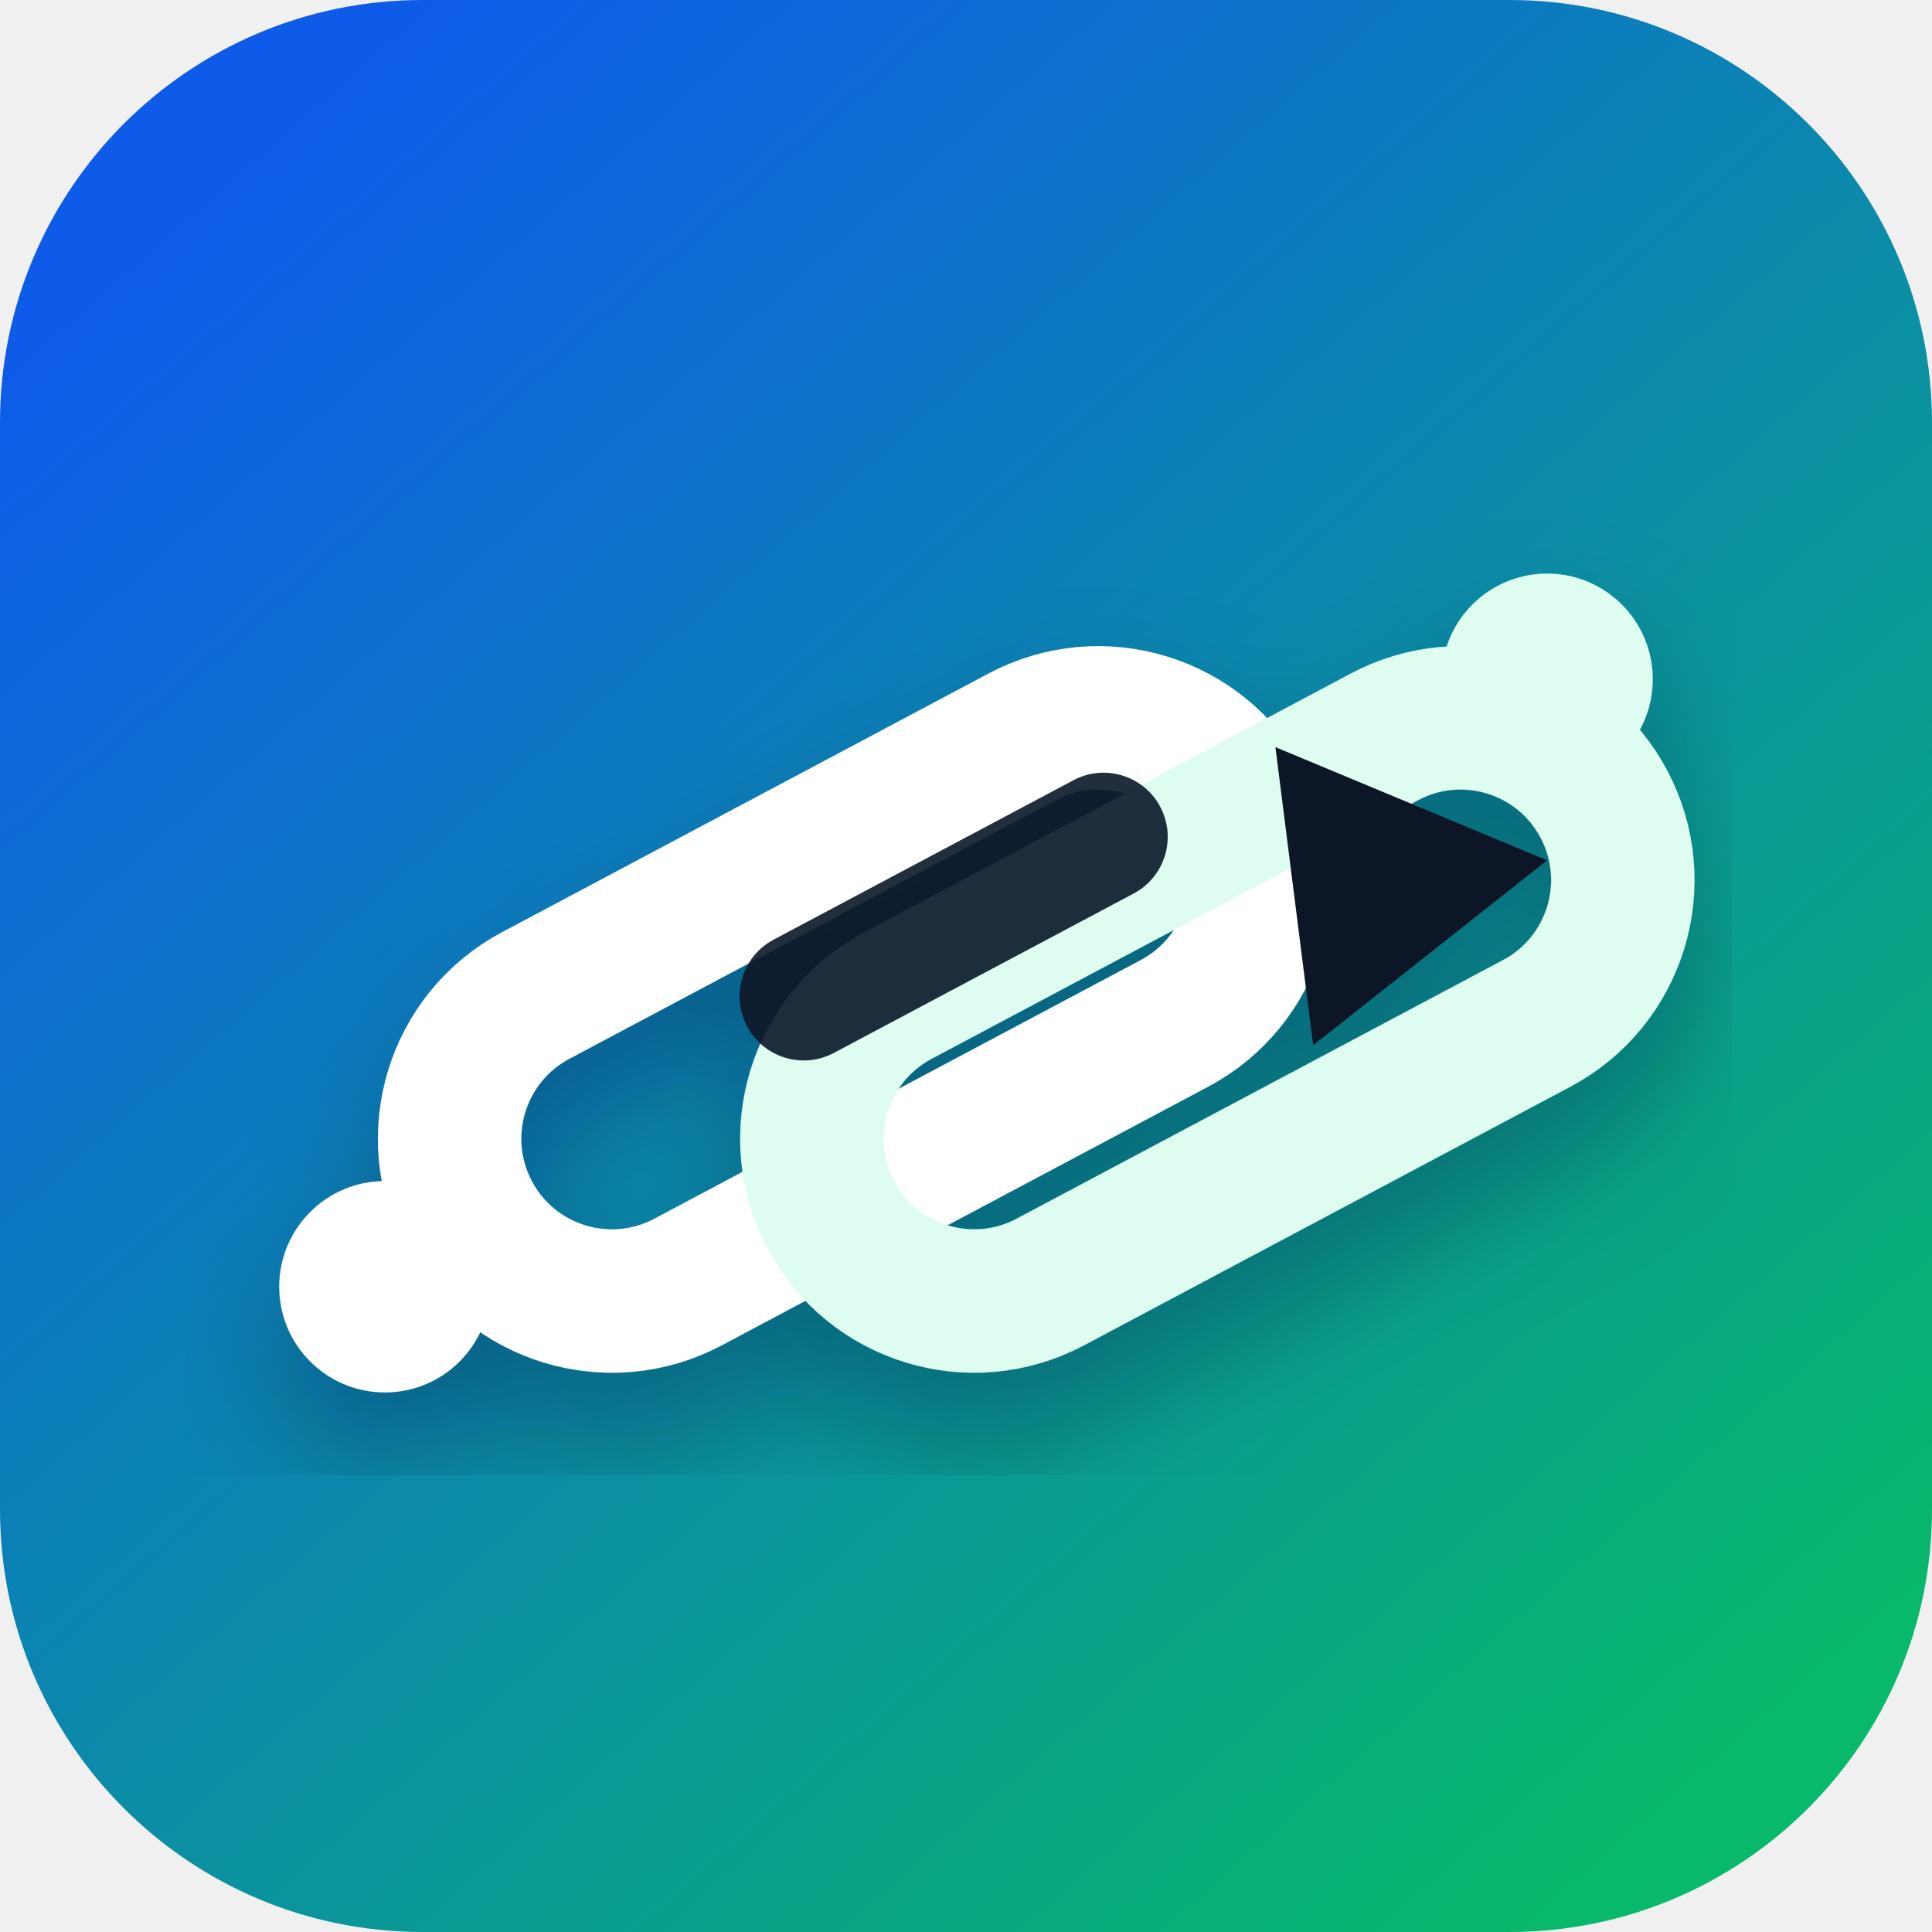
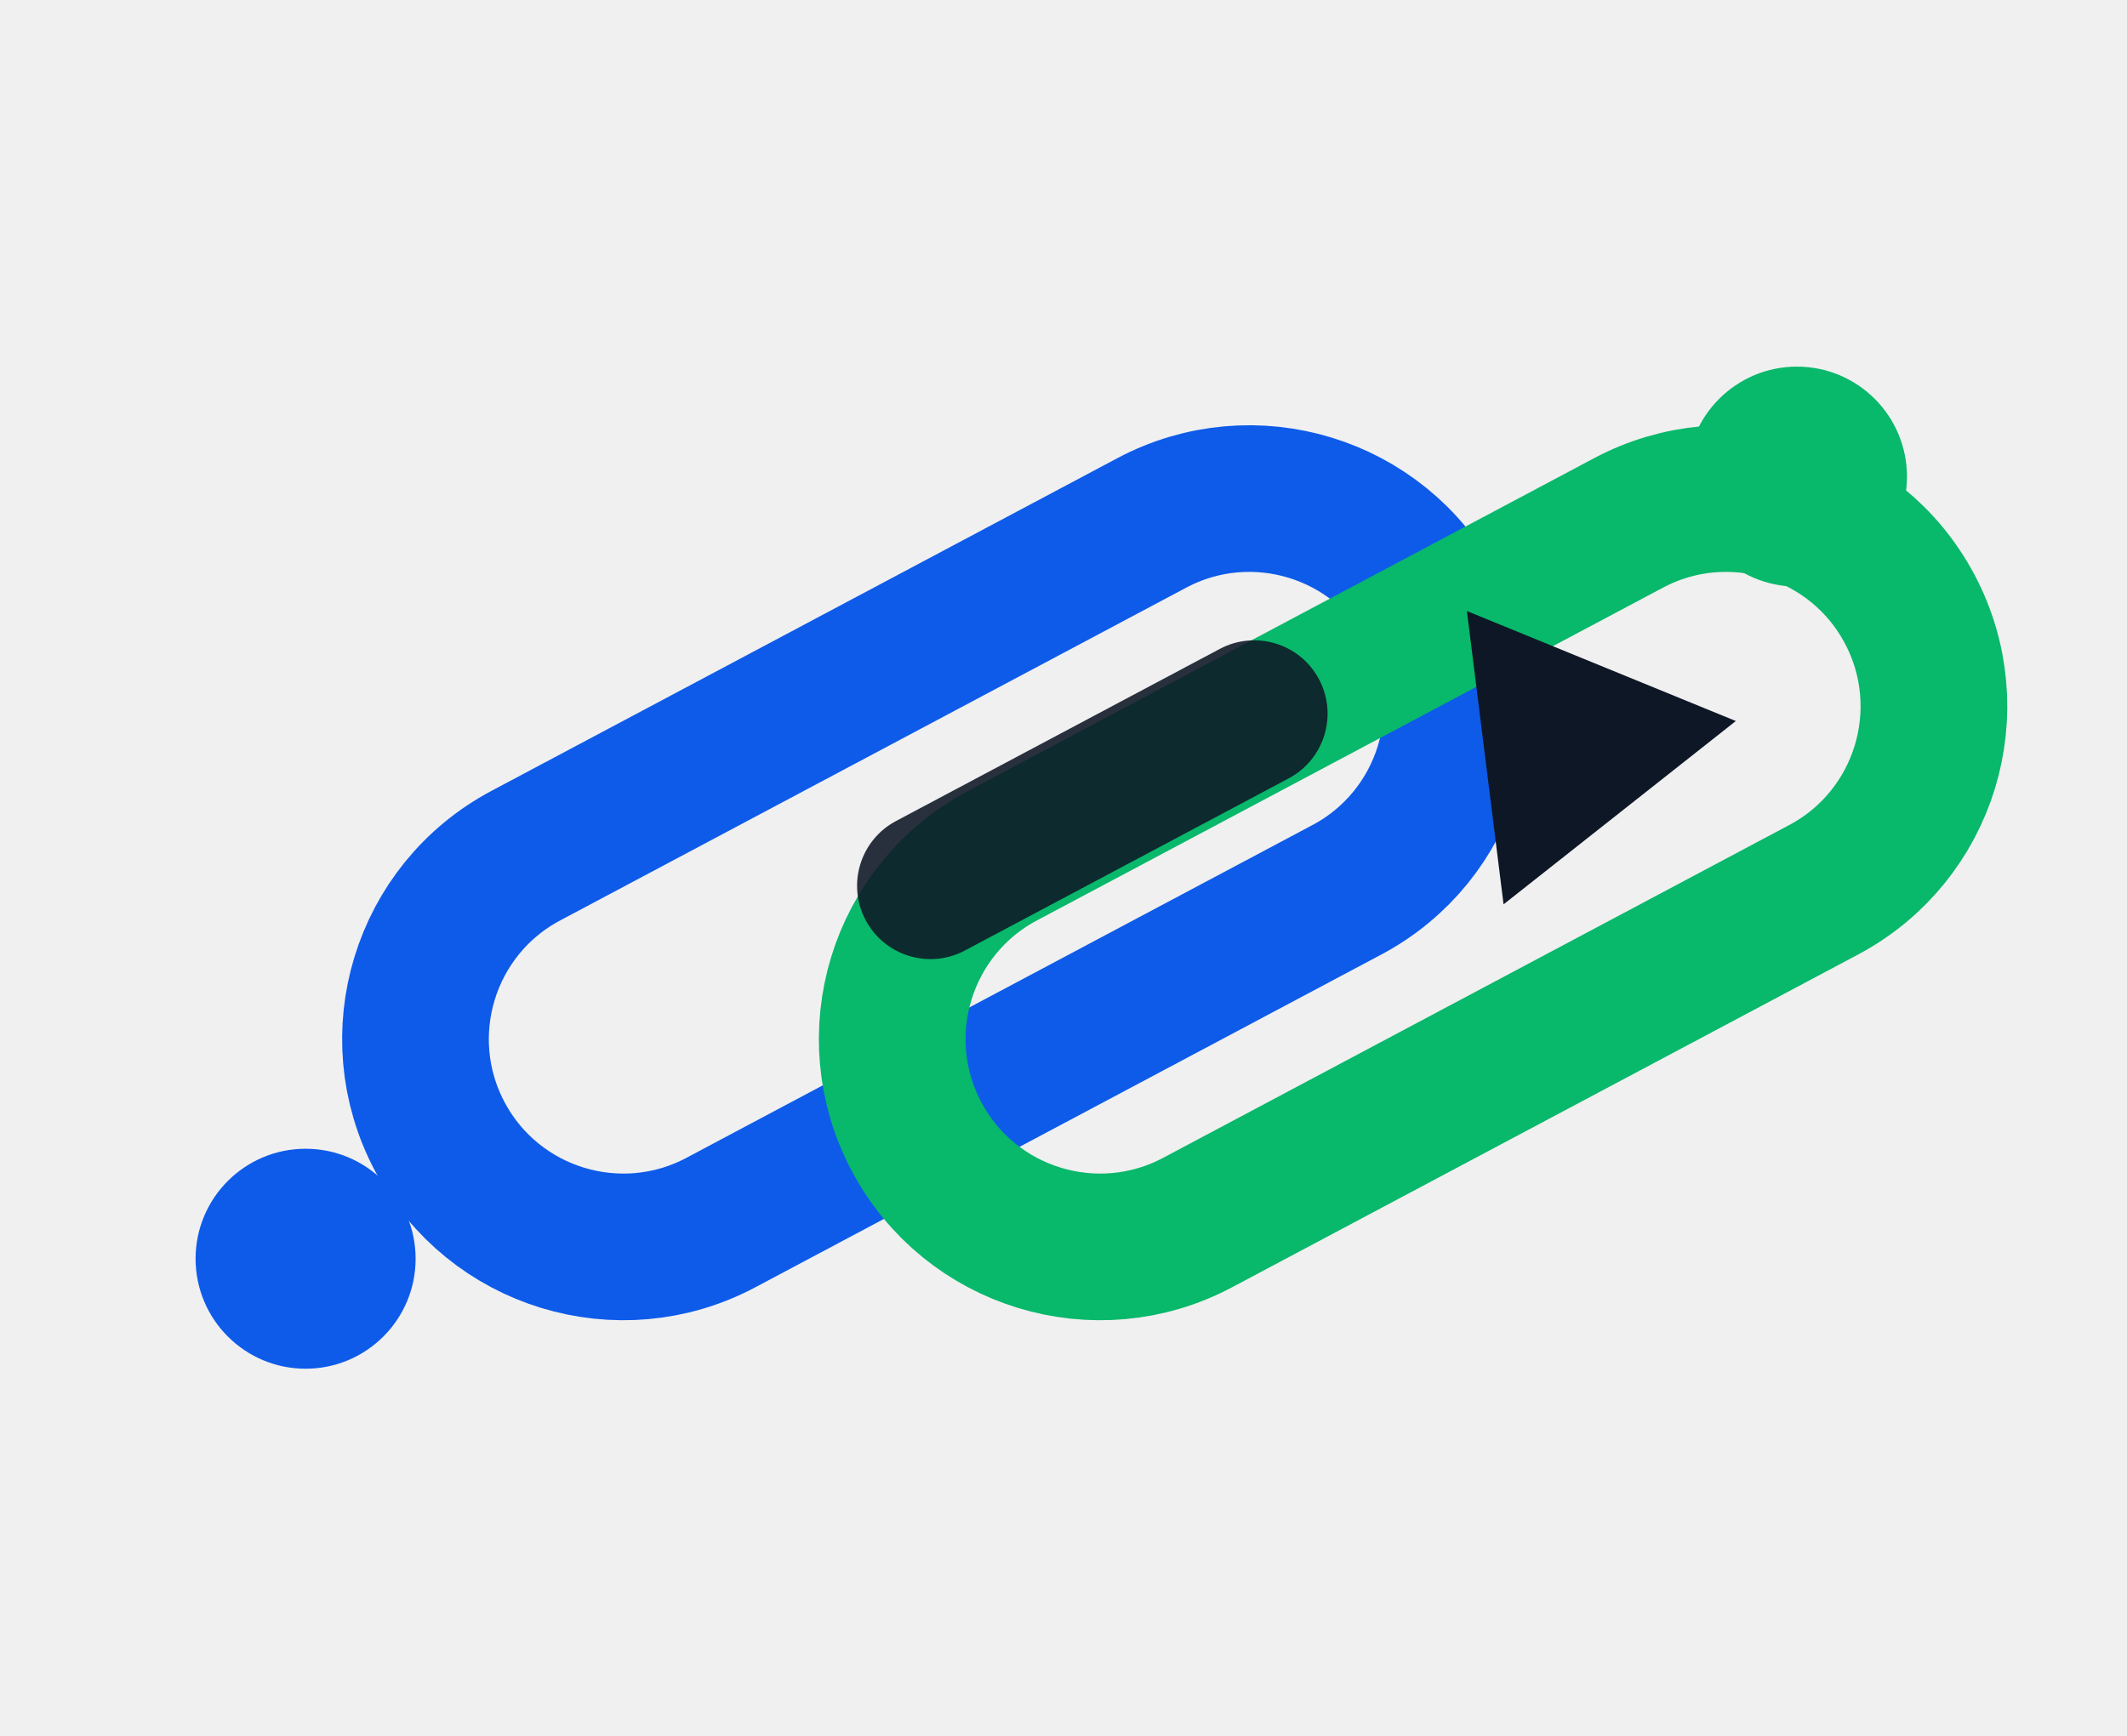
- <svg xmlns="http://www.w3.org/2000/svg" width="512" height="512" viewBox="0 0 512 512" fill="none">
-   <rect width="512" height="512" rx="112" fill="url(#bg)" />
-   <g filter="url(#shadow)">
-     <rect x="104" y="284" width="232" height="86" rx="43" transform="rotate(-28 104 284)" stroke="white" stroke-width="38" />
-     <rect x="200" y="284" width="232" height="86" rx="43" transform="rotate(-28 200 284)" stroke="#DFFCF1" stroke-width="38" />
-     <rect x="190" y="257" width="124" height="34" rx="17" transform="rotate(-28 190 257)" fill="#0B1726" fill-opacity="0.9" />
-     <circle cx="102" cy="341" r="28" fill="white" />
-     <circle cx="410" cy="180" r="28" fill="#DFFCF1" />
-     <path d="M338 198L410 228L348 277Z" fill="#0B1726" />
-   </g>
-   <defs>
-     <linearGradient id="bg" x1="68" y1="38" x2="450" y2="474" gradientUnits="userSpaceOnUse">
-       <stop stop-color="#0E5BEA" />
-       <stop offset="1" stop-color="#08B86B" />
-     </linearGradient>
-     <filter id="shadow" x="49" y="107" width="410" height="284" filterUnits="userSpaceOnUse" color-interpolation-filters="sRGB">
-       <feDropShadow dx="0" dy="18" stdDeviation="16" flood-color="#06101F" flood-opacity="0.28" />
-     </filter>
-   </defs>
+ <svg xmlns="http://www.w3.org/2000/svg" viewBox="-12 -12 174 142" fill="none">
+   <rect x="16" y="66" width="92" height="34" rx="17" transform="rotate(-28 16 66)" stroke="#0E5BEA" stroke-width="12" />
+   <rect x="55" y="66" width="92" height="34" rx="17" transform="rotate(-28 55 66)" stroke="#08B86B" stroke-width="12" />
+   <rect x="56" y="58" width="42" height="12" rx="6" transform="rotate(-28 56 58)" fill="#0E1726" fill-opacity="0.88" />
+   <circle cx="13" cy="91" r="9" fill="#0E5BEA" />
+   <circle cx="135" cy="27" r="9" fill="#08B86B" />
+   <path d="M108 38L130 47L111 62Z" fill="#0E1726" />
</svg>
